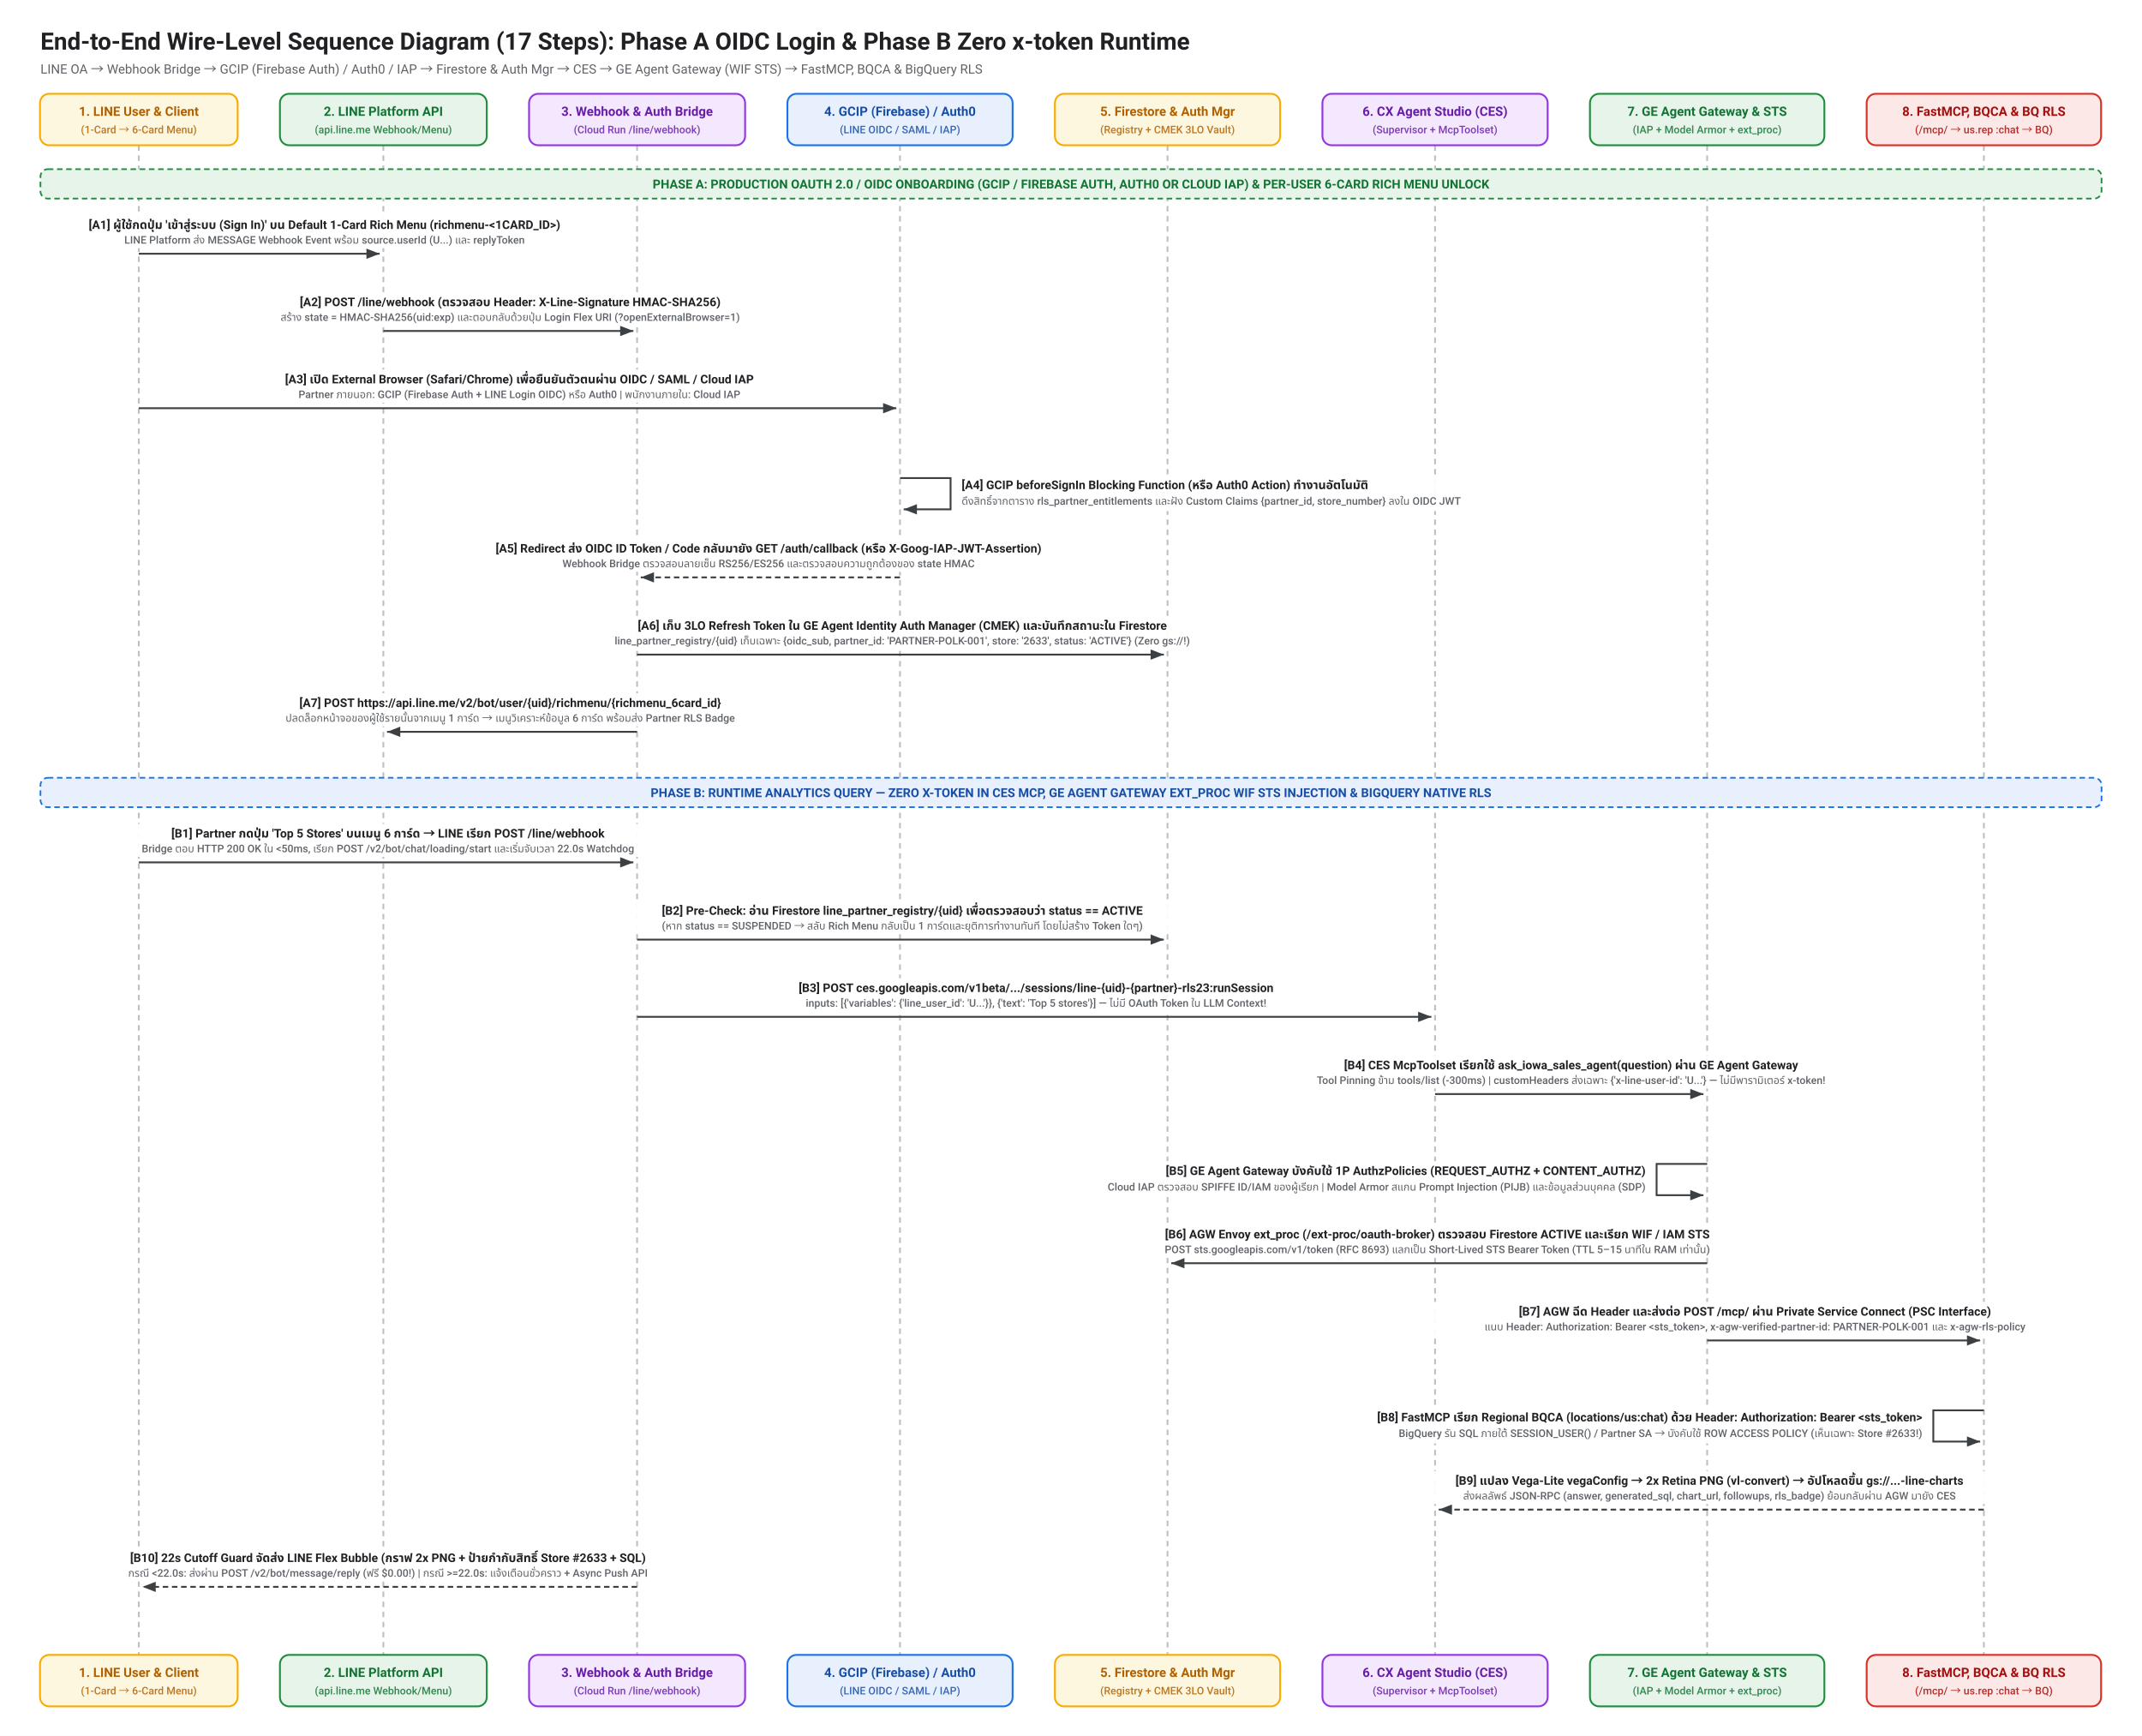
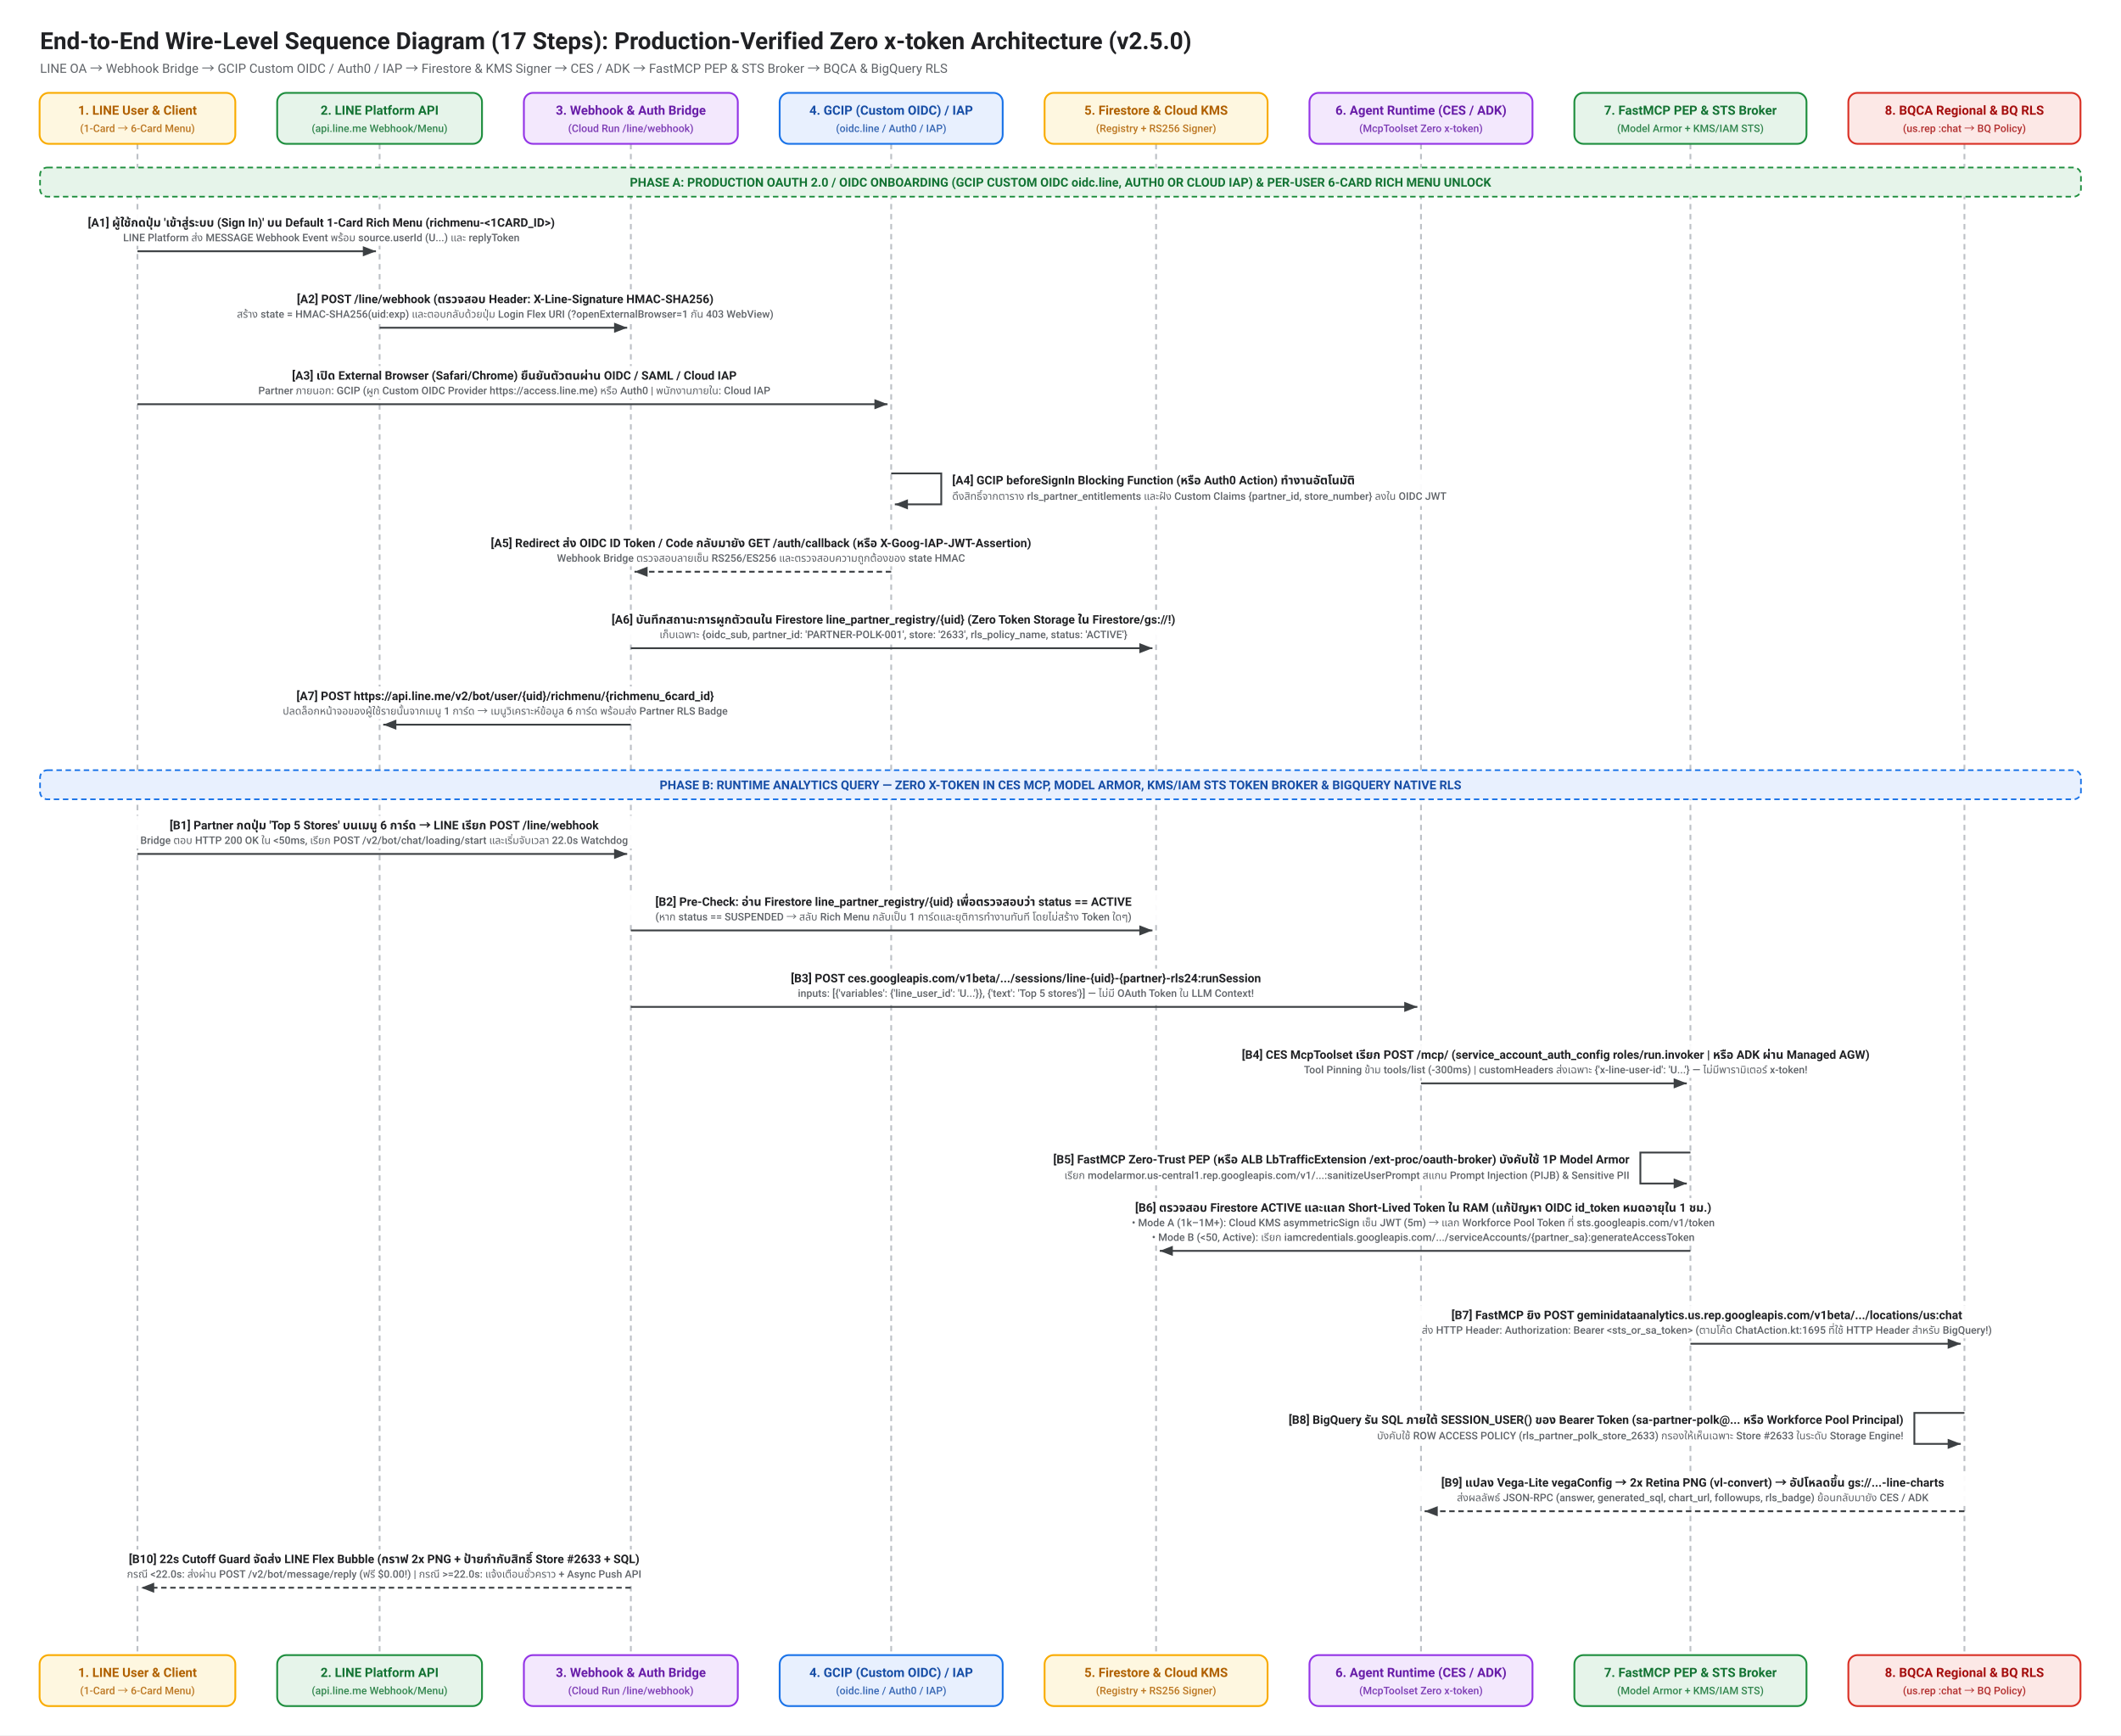
- <svg xmlns="http://www.w3.org/2000/svg" viewBox="0 0 2330 1888" width="2330" height="1888">
+ <svg xmlns="http://www.w3.org/2000/svg" viewBox="0 0 2330 1906" width="2330" height="1906">
  <defs>
    <style>
        text {
          font-family: 'Roboto', 'Sarabun', 'Noto Sans Thai', 'Noto Sans CJK JP', 'Arial', sans-serif;
        }
        .box-title { font-size: 14px; font-weight: 700; }
        .box-sub { font-size: 11.5px; font-weight: 500; opacity: 0.85; }
        .step-label { font-size: 13px; font-weight: 600; fill: #202124; }
        .step-sub { font-size: 11.5px; font-weight: 500; fill: #5F6368; }
      </style>
    <marker id="arrow-solid" viewBox="0 0 10 10" refX="9" refY="5" markerWidth="8" markerHeight="8" orient="auto-start-reverse">
      <path d="M 0 1.5 L 9 5 L 0 8.5 z" fill="#3C4043" />
    </marker>
  </defs>
-   <rect x="0" y="0" width="2330" height="1888" fill="#FFFFFF" />
-   <text x="44" y="54" font-size="26" font-weight="700" fill="#202124">End-to-End Wire-Level Sequence Diagram (17 Steps): Phase A OIDC Login &amp; Phase B Zero x-token Runtime</text>
-   <text x="44" y="80" font-size="14" fill="#5F6368">LINE OA → Webhook Bridge → GCIP (Firebase Auth) / Auth0 / IAP → Firestore &amp; Auth Mgr → CES → GE Agent Gateway (WIF STS) → FastMCP, BQCA &amp; BigQuery RLS</text>
-   <line x1="151" y1="158" x2="151" y2="1800" stroke="#BDC1C6" stroke-width="2" stroke-dasharray="6,5" />
-   <line x1="417" y1="158" x2="417" y2="1800" stroke="#BDC1C6" stroke-width="2" stroke-dasharray="6,5" />
-   <line x1="693" y1="158" x2="693" y2="1800" stroke="#BDC1C6" stroke-width="2" stroke-dasharray="6,5" />
-   <line x1="979" y1="158" x2="979" y2="1800" stroke="#BDC1C6" stroke-width="2" stroke-dasharray="6,5" />
-   <line x1="1270" y1="158" x2="1270" y2="1800" stroke="#BDC1C6" stroke-width="2" stroke-dasharray="6,5" />
-   <line x1="1561" y1="158" x2="1561" y2="1800" stroke="#BDC1C6" stroke-width="2" stroke-dasharray="6,5" />
-   <line x1="1857" y1="158" x2="1857" y2="1800" stroke="#BDC1C6" stroke-width="2" stroke-dasharray="6,5" />
-   <line x1="2158" y1="158" x2="2158" y2="1800" stroke="#BDC1C6" stroke-width="2" stroke-dasharray="6,5" />
+   <rect x="0" y="0" width="2330" height="1906" fill="#FFFFFF" />
+   <text x="44" y="54" font-size="26" font-weight="700" fill="#202124">End-to-End Wire-Level Sequence Diagram (17 Steps): Production-Verified Zero x-token Architecture (v2.5.0)</text>
+   <text x="44" y="80" font-size="14" fill="#5F6368">LINE OA → Webhook Bridge → GCIP Custom OIDC / Auth0 / IAP → Firestore &amp; KMS Signer → CES / ADK → FastMCP PEP &amp; STS Broker → BQCA &amp; BigQuery RLS</text>
+   <line x1="151" y1="158" x2="151" y2="1818" stroke="#BDC1C6" stroke-width="2" stroke-dasharray="6,5" />
+   <line x1="417" y1="158" x2="417" y2="1818" stroke="#BDC1C6" stroke-width="2" stroke-dasharray="6,5" />
+   <line x1="693" y1="158" x2="693" y2="1818" stroke="#BDC1C6" stroke-width="2" stroke-dasharray="6,5" />
+   <line x1="979" y1="158" x2="979" y2="1818" stroke="#BDC1C6" stroke-width="2" stroke-dasharray="6,5" />
+   <line x1="1270" y1="158" x2="1270" y2="1818" stroke="#BDC1C6" stroke-width="2" stroke-dasharray="6,5" />
+   <line x1="1561" y1="158" x2="1561" y2="1818" stroke="#BDC1C6" stroke-width="2" stroke-dasharray="6,5" />
+   <line x1="1857" y1="158" x2="1857" y2="1818" stroke="#BDC1C6" stroke-width="2" stroke-dasharray="6,5" />
+   <line x1="2158" y1="158" x2="2158" y2="1818" stroke="#BDC1C6" stroke-width="2" stroke-dasharray="6,5" />
  <rect x="43.5" y="102" width="215" height="56" rx="10" fill="#FEF7E0" stroke="#F9AB00" stroke-width="2" />
  <text x="151" y="126" text-anchor="middle" class="box-title" fill="#B06000">1. LINE User &amp; Client</text>
  <text x="151" y="145" text-anchor="middle" class="box-sub" fill="#B06000">(1-Card → 6-Card Menu)</text>
  <rect x="304.5" y="102" width="225" height="56" rx="10" fill="#E6F4EA" stroke="#1E8E3E" stroke-width="2" />
  <text x="417" y="126" text-anchor="middle" class="box-title" fill="#137333">2. LINE Platform API</text>
  <text x="417" y="145" text-anchor="middle" class="box-sub" fill="#137333">(api.line.me Webhook/Menu)</text>
  <rect x="575.5" y="102" width="235" height="56" rx="10" fill="#F3E8FD" stroke="#9334E6" stroke-width="2" />
  <text x="693" y="126" text-anchor="middle" class="box-title" fill="#681DA8">3. Webhook &amp; Auth Bridge</text>
  <text x="693" y="145" text-anchor="middle" class="box-sub" fill="#681DA8">(Cloud Run /line/webhook)</text>
  <rect x="856.5" y="102" width="245" height="56" rx="10" fill="#E8F0FE" stroke="#1A73E8" stroke-width="2" />
-   <text x="979" y="126" text-anchor="middle" class="box-title" fill="#174EA6">4. GCIP (Firebase) / Auth0</text>
-   <text x="979" y="145" text-anchor="middle" class="box-sub" fill="#174EA6">(LINE OIDC / SAML / IAP)</text>
+   <text x="979" y="126" text-anchor="middle" class="box-title" fill="#174EA6">4. GCIP (Custom OIDC) / IAP</text>
+   <text x="979" y="145" text-anchor="middle" class="box-sub" fill="#174EA6">(oidc.line / Auth0 / IAP)</text>
  <rect x="1147.5" y="102" width="245" height="56" rx="10" fill="#FEF7E0" stroke="#F9AB00" stroke-width="2" />
-   <text x="1270" y="126" text-anchor="middle" class="box-title" fill="#B06000">5. Firestore &amp; Auth Mgr</text>
-   <text x="1270" y="145" text-anchor="middle" class="box-sub" fill="#B06000">(Registry + CMEK 3LO Vault)</text>
+   <text x="1270" y="126" text-anchor="middle" class="box-title" fill="#B06000">5. Firestore &amp; Cloud KMS</text>
+   <text x="1270" y="145" text-anchor="middle" class="box-sub" fill="#B06000">(Registry + RS256 Signer)</text>
  <rect x="1438.5" y="102" width="245" height="56" rx="10" fill="#F3E8FD" stroke="#9334E6" stroke-width="2" />
-   <text x="1561" y="126" text-anchor="middle" class="box-title" fill="#681DA8">6. CX Agent Studio (CES)</text>
-   <text x="1561" y="145" text-anchor="middle" class="box-sub" fill="#681DA8">(Supervisor + McpToolset)</text>
+   <text x="1561" y="126" text-anchor="middle" class="box-title" fill="#681DA8">6. Agent Runtime (CES / ADK)</text>
+   <text x="1561" y="145" text-anchor="middle" class="box-sub" fill="#681DA8">(McpToolset Zero x-token)</text>
  <rect x="1729.5" y="102" width="255" height="56" rx="10" fill="#E6F4EA" stroke="#1E8E3E" stroke-width="2" />
-   <text x="1857" y="126" text-anchor="middle" class="box-title" fill="#137333">7. GE Agent Gateway &amp; STS</text>
-   <text x="1857" y="145" text-anchor="middle" class="box-sub" fill="#137333">(IAP + Model Armor + ext_proc)</text>
+   <text x="1857" y="126" text-anchor="middle" class="box-title" fill="#137333">7. FastMCP PEP &amp; STS Broker</text>
+   <text x="1857" y="145" text-anchor="middle" class="box-sub" fill="#137333">(Model Armor + KMS/IAM STS)</text>
  <rect x="2030.5" y="102" width="255" height="56" rx="10" fill="#FCE8E6" stroke="#D93025" stroke-width="2" />
-   <text x="2158" y="126" text-anchor="middle" class="box-title" fill="#A50E0E">8. FastMCP, BQCA &amp; BQ RLS</text>
-   <text x="2158" y="145" text-anchor="middle" class="box-sub" fill="#A50E0E">(/mcp/ → us.rep :chat → BQ)</text>
-   <rect x="43.5" y="1800" width="215" height="56" rx="10" fill="#FEF7E0" stroke="#F9AB00" stroke-width="2" />
-   <text x="151" y="1824" text-anchor="middle" class="box-title" fill="#B06000">1. LINE User &amp; Client</text>
-   <text x="151" y="1843" text-anchor="middle" class="box-sub" fill="#B06000">(1-Card → 6-Card Menu)</text>
-   <rect x="304.5" y="1800" width="225" height="56" rx="10" fill="#E6F4EA" stroke="#1E8E3E" stroke-width="2" />
-   <text x="417" y="1824" text-anchor="middle" class="box-title" fill="#137333">2. LINE Platform API</text>
-   <text x="417" y="1843" text-anchor="middle" class="box-sub" fill="#137333">(api.line.me Webhook/Menu)</text>
-   <rect x="575.5" y="1800" width="235" height="56" rx="10" fill="#F3E8FD" stroke="#9334E6" stroke-width="2" />
-   <text x="693" y="1824" text-anchor="middle" class="box-title" fill="#681DA8">3. Webhook &amp; Auth Bridge</text>
-   <text x="693" y="1843" text-anchor="middle" class="box-sub" fill="#681DA8">(Cloud Run /line/webhook)</text>
-   <rect x="856.5" y="1800" width="245" height="56" rx="10" fill="#E8F0FE" stroke="#1A73E8" stroke-width="2" />
-   <text x="979" y="1824" text-anchor="middle" class="box-title" fill="#174EA6">4. GCIP (Firebase) / Auth0</text>
-   <text x="979" y="1843" text-anchor="middle" class="box-sub" fill="#174EA6">(LINE OIDC / SAML / IAP)</text>
-   <rect x="1147.5" y="1800" width="245" height="56" rx="10" fill="#FEF7E0" stroke="#F9AB00" stroke-width="2" />
-   <text x="1270" y="1824" text-anchor="middle" class="box-title" fill="#B06000">5. Firestore &amp; Auth Mgr</text>
-   <text x="1270" y="1843" text-anchor="middle" class="box-sub" fill="#B06000">(Registry + CMEK 3LO Vault)</text>
-   <rect x="1438.5" y="1800" width="245" height="56" rx="10" fill="#F3E8FD" stroke="#9334E6" stroke-width="2" />
-   <text x="1561" y="1824" text-anchor="middle" class="box-title" fill="#681DA8">6. CX Agent Studio (CES)</text>
-   <text x="1561" y="1843" text-anchor="middle" class="box-sub" fill="#681DA8">(Supervisor + McpToolset)</text>
-   <rect x="1729.5" y="1800" width="255" height="56" rx="10" fill="#E6F4EA" stroke="#1E8E3E" stroke-width="2" />
-   <text x="1857" y="1824" text-anchor="middle" class="box-title" fill="#137333">7. GE Agent Gateway &amp; STS</text>
-   <text x="1857" y="1843" text-anchor="middle" class="box-sub" fill="#137333">(IAP + Model Armor + ext_proc)</text>
-   <rect x="2030.5" y="1800" width="255" height="56" rx="10" fill="#FCE8E6" stroke="#D93025" stroke-width="2" />
-   <text x="2158" y="1824" text-anchor="middle" class="box-title" fill="#A50E0E">8. FastMCP, BQCA &amp; BQ RLS</text>
-   <text x="2158" y="1843" text-anchor="middle" class="box-sub" fill="#A50E0E">(/mcp/ → us.rep :chat → BQ)</text>
+   <text x="2158" y="126" text-anchor="middle" class="box-title" fill="#A50E0E">8. BQCA Regional &amp; BQ RLS</text>
+   <text x="2158" y="145" text-anchor="middle" class="box-sub" fill="#A50E0E">(us.rep :chat → BQ Policy)</text>
+   <rect x="43.5" y="1818" width="215" height="56" rx="10" fill="#FEF7E0" stroke="#F9AB00" stroke-width="2" />
+   <text x="151" y="1842" text-anchor="middle" class="box-title" fill="#B06000">1. LINE User &amp; Client</text>
+   <text x="151" y="1861" text-anchor="middle" class="box-sub" fill="#B06000">(1-Card → 6-Card Menu)</text>
+   <rect x="304.5" y="1818" width="225" height="56" rx="10" fill="#E6F4EA" stroke="#1E8E3E" stroke-width="2" />
+   <text x="417" y="1842" text-anchor="middle" class="box-title" fill="#137333">2. LINE Platform API</text>
+   <text x="417" y="1861" text-anchor="middle" class="box-sub" fill="#137333">(api.line.me Webhook/Menu)</text>
+   <rect x="575.5" y="1818" width="235" height="56" rx="10" fill="#F3E8FD" stroke="#9334E6" stroke-width="2" />
+   <text x="693" y="1842" text-anchor="middle" class="box-title" fill="#681DA8">3. Webhook &amp; Auth Bridge</text>
+   <text x="693" y="1861" text-anchor="middle" class="box-sub" fill="#681DA8">(Cloud Run /line/webhook)</text>
+   <rect x="856.5" y="1818" width="245" height="56" rx="10" fill="#E8F0FE" stroke="#1A73E8" stroke-width="2" />
+   <text x="979" y="1842" text-anchor="middle" class="box-title" fill="#174EA6">4. GCIP (Custom OIDC) / IAP</text>
+   <text x="979" y="1861" text-anchor="middle" class="box-sub" fill="#174EA6">(oidc.line / Auth0 / IAP)</text>
+   <rect x="1147.5" y="1818" width="245" height="56" rx="10" fill="#FEF7E0" stroke="#F9AB00" stroke-width="2" />
+   <text x="1270" y="1842" text-anchor="middle" class="box-title" fill="#B06000">5. Firestore &amp; Cloud KMS</text>
+   <text x="1270" y="1861" text-anchor="middle" class="box-sub" fill="#B06000">(Registry + RS256 Signer)</text>
+   <rect x="1438.5" y="1818" width="245" height="56" rx="10" fill="#F3E8FD" stroke="#9334E6" stroke-width="2" />
+   <text x="1561" y="1842" text-anchor="middle" class="box-title" fill="#681DA8">6. Agent Runtime (CES / ADK)</text>
+   <text x="1561" y="1861" text-anchor="middle" class="box-sub" fill="#681DA8">(McpToolset Zero x-token)</text>
+   <rect x="1729.5" y="1818" width="255" height="56" rx="10" fill="#E6F4EA" stroke="#1E8E3E" stroke-width="2" />
+   <text x="1857" y="1842" text-anchor="middle" class="box-title" fill="#137333">7. FastMCP PEP &amp; STS Broker</text>
+   <text x="1857" y="1861" text-anchor="middle" class="box-sub" fill="#137333">(Model Armor + KMS/IAM STS)</text>
+   <rect x="2030.5" y="1818" width="255" height="56" rx="10" fill="#FCE8E6" stroke="#D93025" stroke-width="2" />
+   <text x="2158" y="1842" text-anchor="middle" class="box-title" fill="#A50E0E">8. BQCA Regional &amp; BQ RLS</text>
+   <text x="2158" y="1861" text-anchor="middle" class="box-sub" fill="#A50E0E">(us.rep :chat → BQ Policy)</text>
  <rect x="44" y="184" width="2242" height="32" rx="8" fill="#E6F4EA" stroke="#1E8E3E" stroke-width="1.8" stroke-dasharray="6,4" />
-   <text x="1165.0" y="205" text-anchor="middle" font-size="13.5" font-weight="700" fill="#137333">PHASE A: PRODUCTION OAUTH 2.0 / OIDC ONBOARDING (GCIP / FIREBASE AUTH, AUTH0 OR CLOUD IAP) &amp; PER-USER 6-CARD RICH MENU UNLOCK</text>
+   <text x="1165.0" y="205" text-anchor="middle" font-size="13.5" font-weight="700" fill="#137333">PHASE A: PRODUCTION OAUTH 2.0 / OIDC ONBOARDING (GCIP CUSTOM OIDC oidc.line, AUTH0 OR CLOUD IAP) &amp; PER-USER 6-CARD RICH MENU UNLOCK</text>
  <rect x="44" y="234" width="618" height="36" rx="4" fill="#FFFFFF" opacity="0.94" />
  <text x="353.0" y="249" text-anchor="middle" class="step-label">[A1] ผู้ใช้กดปุ่ม 'เข้าสู่ระบบ (Sign In)' บน Default 1-Card Rich Menu (richmenu-&lt;1CARD_ID&gt;)</text>
  <text x="353.0" y="265" text-anchor="middle" class="step-sub">LINE Platform ส่ง MESSAGE Webhook Event พร้อม source.userId (U...) และ replyToken</text>
  <line x1="151" y1="276" x2="413" y2="276" stroke="#3C4043" stroke-width="2" marker-end="url(#arrow-solid)" />
-   <rect x="239.0" y="318" width="632" height="36" rx="4" fill="#FFFFFF" opacity="0.94" />
+   <rect x="184.5" y="318" width="741" height="36" rx="4" fill="#FFFFFF" opacity="0.94" />
  <text x="555.0" y="333" text-anchor="middle" class="step-label">[A2] POST /line/webhook (ตรวจสอบ Header: X-Line-Signature HMAC-SHA256)</text>
-   <text x="555.0" y="349" text-anchor="middle" class="step-sub">สร้าง state = HMAC-SHA256(uid:exp) และตอบกลับด้วยปุ่ม Login Flex URI (?openExternalBrowser=1)</text>
+   <text x="555.0" y="349" text-anchor="middle" class="step-sub">สร้าง state = HMAC-SHA256(uid:exp) และตอบกลับด้วยปุ่ม Login Flex URI (?openExternalBrowser=1 กัน 403 WebView)</text>
  <line x1="417" y1="360" x2="689" y2="360" stroke="#3C4043" stroke-width="2" marker-end="url(#arrow-solid)" />
-   <rect x="256.0" y="402" width="618" height="36" rx="4" fill="#FFFFFF" opacity="0.94" />
-   <text x="565.0" y="417" text-anchor="middle" class="step-label">[A3] เปิด External Browser (Safari/Chrome) เพื่อยืนยันตัวตนผ่าน OIDC / SAML / Cloud IAP</text>
-   <text x="565.0" y="433" text-anchor="middle" class="step-sub">Partner ภายนอก: GCIP (Firebase Auth + LINE Login OIDC) หรือ Auth0 | พนักงานภายใน: Cloud IAP</text>
+   <rect x="201.5" y="402" width="727" height="36" rx="4" fill="#FFFFFF" opacity="0.94" />
+   <text x="565.0" y="417" text-anchor="middle" class="step-label">[A3] เปิด External Browser (Safari/Chrome) ยืนยันตัวตนผ่าน OIDC / SAML / Cloud IAP</text>
+   <text x="565.0" y="433" text-anchor="middle" class="step-sub">Partner ภายนอก: GCIP (ผูก Custom OIDC Provider https://access.line.me) หรือ Auth0 | พนักงานภายใน: Cloud IAP</text>
  <line x1="151" y1="444" x2="975" y2="444" stroke="#3C4043" stroke-width="2" marker-end="url(#arrow-solid)" />
  <path d="M 979 520 L 1034 520 L 1034 554 L 983 554" fill="none" stroke="#3C4043" stroke-width="2" marker-end="url(#arrow-solid)" />
  <rect x="1042" y="517" width="715" height="39" rx="4" fill="#FFFFFF" opacity="0.94" />
  <text x="1046" y="532" text-anchor="start" class="step-label">[A4] GCIP beforeSignIn Blocking Function (หรือ Auth0 Action) ทำงานอัตโนมัติ</text>
  <text x="1046" y="549" text-anchor="start" class="step-sub">ดึงสิทธิ์จากตาราง rls_partner_entitlements และฝัง Custom Claims {partner_id, store_number} ลงใน OIDC JWT</text>
  <rect x="499.5" y="586" width="673" height="36" rx="4" fill="#FFFFFF" opacity="0.94" />
  <text x="836.0" y="601" text-anchor="middle" class="step-label">[A5] Redirect ส่ง OIDC ID Token / Code กลับมายัง GET /auth/callback (หรือ X-Goog-IAP-JWT-Assertion)</text>
  <text x="836.0" y="617" text-anchor="middle" class="step-sub">Webhook Bridge ตรวจสอบลายเซ็น RS256/ES256 และตรวจสอบความถูกต้องของ state HMAC</text>
  <line x1="979" y1="628" x2="697" y2="628" stroke="#3C4043" stroke-width="2" stroke-dasharray="6,4" marker-end="url(#arrow-solid)" />
-   <rect x="550.0" y="670" width="863" height="36" rx="4" fill="#FFFFFF" opacity="0.94" />
-   <text x="981.5" y="685" text-anchor="middle" class="step-label">[A6] เก็บ 3LO Refresh Token ใน GE Agent Identity Auth Manager (CMEK) และบันทึกสถานะใน Firestore</text>
-   <text x="981.5" y="701" text-anchor="middle" class="step-sub">line_partner_registry/{uid} เก็บเฉพาะ {oidc_sub, partner_id: 'PARTNER-POLK-001', store: '2633', status: 'ACTIVE'} (Zero gs://!)</text>
+   <rect x="614.5" y="670" width="734" height="36" rx="4" fill="#FFFFFF" opacity="0.94" />
+   <text x="981.5" y="685" text-anchor="middle" class="step-label">[A6] บันทึกสถานะการผูกตัวตนใน Firestore line_partner_registry/{uid} (Zero Token Storage ใน Firestore/gs://!)</text>
+   <text x="981.5" y="701" text-anchor="middle" class="step-sub">เก็บเฉพาะ {oidc_sub, partner_id: 'PARTNER-POLK-001', store: '2633', rls_policy_name, status: 'ACTIVE'}</text>
  <line x1="693" y1="712" x2="1266" y2="712" stroke="#3C4043" stroke-width="2" marker-end="url(#arrow-solid)" />
  <rect x="212.0" y="754" width="686" height="36" rx="4" fill="#FFFFFF" opacity="0.94" />
  <text x="555.0" y="769" text-anchor="middle" class="step-label">[A7] POST https://api.line.me/v2/bot/user/{uid}/richmenu/{richmenu_6card_id}</text>
  <text x="555.0" y="785" text-anchor="middle" class="step-sub">ปลดล็อกหน้าจอของผู้ใช้รายนั้นจากเมนู 1 การ์ด → เมนูวิเคราะห์ข้อมูล 6 การ์ด พร้อมส่ง Partner RLS Badge</text>
  <line x1="693" y1="796" x2="421" y2="796" stroke="#3C4043" stroke-width="2" marker-end="url(#arrow-solid)" />
  <rect x="44" y="846" width="2242" height="32" rx="8" fill="#E8F0FE" stroke="#1A73E8" stroke-width="1.8" stroke-dasharray="6,4" />
-   <text x="1165.0" y="867" text-anchor="middle" font-size="13.5" font-weight="700" fill="#174EA6">PHASE B: RUNTIME ANALYTICS QUERY — ZERO X-TOKEN IN CES MCP, GE AGENT GATEWAY EXT_PROC WIF STS INJECTION &amp; BIGQUERY NATIVE RLS</text>
+   <text x="1165.0" y="867" text-anchor="middle" font-size="13.5" font-weight="700" fill="#174EA6">PHASE B: RUNTIME ANALYTICS QUERY — ZERO X-TOKEN IN CES MCP, MODEL ARMOR, KMS/IAM STS TOKEN BROKER &amp; BIGQUERY NATIVE RLS</text>
  <rect x="79.0" y="896" width="686" height="36" rx="4" fill="#FFFFFF" opacity="0.94" />
  <text x="422.0" y="911" text-anchor="middle" class="step-label">[B1] Partner กดปุ่ม 'Top 5 Stores' บนเมนู 6 การ์ด → LINE เรียก POST /line/webhook</text>
  <text x="422.0" y="927" text-anchor="middle" class="step-sub">Bridge ตอบ HTTP 200 OK ใน &lt;50ms, เรียก POST /v2/bot/chat/loading/start และเริ่มจับเวลา 22.0s Watchdog</text>
  <line x1="151" y1="938" x2="689" y2="938" stroke="#3C4043" stroke-width="2" marker-end="url(#arrow-solid)" />
  <rect x="638.5" y="980" width="686" height="36" rx="4" fill="#FFFFFF" opacity="0.94" />
  <text x="981.5" y="995" text-anchor="middle" class="step-label">[B2] Pre-Check: อ่าน Firestore line_partner_registry/{uid} เพื่อตรวจสอบว่า status == ACTIVE</text>
  <text x="981.5" y="1011" text-anchor="middle" class="step-sub">(หาก status == SUSPENDED → สลับ Rich Menu กลับเป็น 1 การ์ดและยุติการทำงานทันที โดยไม่สร้าง Token ใดๆ)</text>
  <line x1="693" y1="1022" x2="1266" y2="1022" stroke="#3C4043" stroke-width="2" marker-end="url(#arrow-solid)" />
  <rect x="750.0" y="1064" width="754" height="36" rx="4" fill="#FFFFFF" opacity="0.94" />
-   <text x="1127.0" y="1079" text-anchor="middle" class="step-label">[B3] POST ces.googleapis.com/v1beta/.../sessions/line-{uid}-{partner}-rls23:runSession</text>
+   <text x="1127.0" y="1079" text-anchor="middle" class="step-label">[B3] POST ces.googleapis.com/v1beta/.../sessions/line-{uid}-{partner}-rls24:runSession</text>
  <text x="1127.0" y="1095" text-anchor="middle" class="step-sub">inputs: [{'variables': {'line_user_id': 'U...'}}, {'text': 'Top 5 stores'}] — ไม่มี OAuth Token ใน LLM Context!</text>
  <line x1="693" y1="1106" x2="1557" y2="1106" stroke="#3C4043" stroke-width="2" marker-end="url(#arrow-solid)" />
  <rect x="1311.5" y="1148" width="795" height="36" rx="4" fill="#FFFFFF" opacity="0.94" />
-   <text x="1709.0" y="1163" text-anchor="middle" class="step-label">[B4] CES McpToolset เรียกใช้ ask_iowa_sales_agent(question) ผ่าน GE Agent Gateway</text>
+   <text x="1709.0" y="1163" text-anchor="middle" class="step-label">[B4] CES McpToolset เรียก POST /mcp/ (service_account_auth_config roles/run.invoker | หรือ ADK ผ่าน Managed AGW)</text>
  <text x="1709.0" y="1179" text-anchor="middle" class="step-sub">Tool Pinning ข้าม tools/list (-300ms) | customHeaders ส่งเฉพาะ {'x-line-user-id': 'U...'} — ไม่มีพารามิเตอร์ x-token!</text>
  <line x1="1561" y1="1190" x2="1853" y2="1190" stroke="#3C4043" stroke-width="2" marker-end="url(#arrow-solid)" />
  <path d="M 1857 1266 L 1802 1266 L 1802 1300 L 1853 1300" fill="none" stroke="#3C4043" stroke-width="2" marker-end="url(#arrow-solid)" />
-   <rect x="1032" y="1263" width="762" height="39" rx="4" fill="#FFFFFF" opacity="0.94" />
-   <text x="1790" y="1278" text-anchor="end" class="step-label">[B5] GE Agent Gateway บังคับใช้ 1P AuthzPolicies (REQUEST_AUTHZ + CONTENT_AUTHZ)</text>
-   <text x="1790" y="1295" text-anchor="end" class="step-sub">Cloud IAP ตรวจสอบ SPIFFE ID/IAM ของผู้เรียก | Model Armor สแกน Prompt Injection (PIJB) และข้อมูลส่วนบุคคล (SDP)</text>
-   <rect x="1186.5" y="1332" width="754" height="36" rx="4" fill="#FFFFFF" opacity="0.94" />
-   <text x="1563.5" y="1347" text-anchor="middle" class="step-label">[B6] AGW Envoy ext_proc (/ext-proc/oauth-broker) ตรวจสอบ Firestore ACTIVE และเรียก WIF / IAM STS</text>
-   <text x="1563.5" y="1363" text-anchor="middle" class="step-sub">POST sts.googleapis.com/v1/token (RFC 8693) แลกเป็น Short-Lived STS Bearer Token (TTL 5–15 นาทีใน RAM เท่านั้น)</text>
+   <rect x="984" y="1263" width="810" height="39" rx="4" fill="#FFFFFF" opacity="0.94" />
+   <text x="1790" y="1278" text-anchor="end" class="step-label">[B5] FastMCP Zero-Trust PEP (หรือ ALB LbTrafficExtension /ext-proc/oauth-broker) บังคับใช้ 1P Model Armor</text>
+   <text x="1790" y="1295" text-anchor="end" class="step-sub">เรียก modelarmor.us-central1.rep.googleapis.com/v1/...:sanitizeUserPrompt สแกน Prompt Injection (PIJB) &amp; Sensitive PII</text>
+   <rect x="1169.5" y="1316" width="788" height="52" rx="4" fill="#FFFFFF" opacity="0.94" />
+   <text x="1563.5" y="1331" text-anchor="middle" class="step-label">[B6] ตรวจสอบ Firestore ACTIVE และแลก Short-Lived Token ใน RAM (แก้ปัญหา OIDC id_token หมดอายุใน 1 ชม.)</text>
+   <text x="1563.5" y="1347" text-anchor="middle" class="step-sub">• Mode A (1k–1M+): Cloud KMS asymmetricSign เซ็น JWT (5m) → แลก Workforce Pool Token ที่ sts.googleapis.com/v1/token</text>
+   <text x="1563.5" y="1363" text-anchor="middle" class="step-sub">• Mode B (&lt;50, Active): เรียก iamcredentials.googleapis.com/.../serviceAccounts/{partner_sa}:generateAccessToken</text>
  <line x1="1857" y1="1374" x2="1274" y2="1374" stroke="#3C4043" stroke-width="2" marker-end="url(#arrow-solid)" />
-   <rect x="1532" y="1416" width="754" height="36" rx="4" fill="#FFFFFF" opacity="0.94" />
-   <text x="1909.0" y="1431" text-anchor="middle" class="step-label">[B7] AGW ฉีด Header และส่งต่อ POST /mcp/ ผ่าน Private Service Connect (PSC Interface)</text>
-   <text x="1909.0" y="1447" text-anchor="middle" class="step-sub">แนบ Header: Authorization: Bearer &lt;sts_token&gt;, x-agw-verified-partner-id: PARTNER-POLK-001 และ x-agw-rls-policy</text>
-   <line x1="1857" y1="1458" x2="2154" y2="1458" stroke="#3C4043" stroke-width="2" marker-end="url(#arrow-solid)" />
-   <path d="M 2158 1534 L 2103 1534 L 2103 1568 L 2154 1568" fill="none" stroke="#3C4043" stroke-width="2" marker-end="url(#arrow-solid)" />
-   <rect x="1367" y="1531" width="728" height="39" rx="4" fill="#FFFFFF" opacity="0.94" />
-   <text x="2091" y="1546" text-anchor="end" class="step-label">[B8] FastMCP เรียก Regional BQCA (locations/us:chat) ด้วย Header: Authorization: Bearer &lt;sts_token&gt;</text>
-   <text x="2091" y="1563" text-anchor="end" class="step-sub">BigQuery รัน SQL ภายใต้ SESSION_USER() / Partner SA → บังคับใช้ ROW ACCESS POLICY (เห็นเฉพาะ Store #2633!)</text>
-   <rect x="1509.5" y="1600" width="700" height="36" rx="4" fill="#FFFFFF" opacity="0.94" />
-   <text x="1859.5" y="1615" text-anchor="middle" class="step-label">[B9] แปลง Vega-Lite vegaConfig → 2x Retina PNG (vl-convert) → อัปโหลดขึ้น gs://...-line-charts</text>
-   <text x="1859.5" y="1631" text-anchor="middle" class="step-sub">ส่งผลลัพธ์ JSON-RPC (answer, generated_sql, chart_url, followups, rls_badge) ย้อนกลับผ่าน AGW มายัง CES</text>
-   <line x1="2158" y1="1642" x2="1565" y2="1642" stroke="#3C4043" stroke-width="2" stroke-dasharray="6,4" marker-end="url(#arrow-solid)" />
-   <rect x="45.0" y="1684" width="754" height="36" rx="4" fill="#FFFFFF" opacity="0.94" />
-   <text x="422.0" y="1699" text-anchor="middle" class="step-label">[B10] 22s Cutoff Guard จัดส่ง LINE Flex Bubble (กราฟ 2x PNG + ป้ายกำกับสิทธิ์ Store #2633 + SQL)</text>
-   <text x="422.0" y="1715" text-anchor="middle" class="step-sub">กรณี &lt;22.0s: ส่งผ่าน POST /v2/bot/message/reply (ฟรี $0.00!) | กรณี &gt;=22.0s: แจ้งเตือนชั่วคราว + Async Push API</text>
-   <line x1="693" y1="1726" x2="155" y2="1726" stroke="#3C4043" stroke-width="2" stroke-dasharray="6,4" marker-end="url(#arrow-solid)" />
+   <rect x="1464" y="1434" width="822" height="36" rx="4" fill="#FFFFFF" opacity="0.94" />
+   <text x="1875.0" y="1449" text-anchor="middle" class="step-label">[B7] FastMCP ยิง POST geminidataanalytics.us.rep.googleapis.com/v1beta/.../locations/us:chat</text>
+   <text x="1875.0" y="1465" text-anchor="middle" class="step-sub">ส่ง HTTP Header: Authorization: Bearer &lt;sts_or_sa_token&gt; (ตามโค้ด ChatAction.kt:1695 ที่ใช้ HTTP Header สำหรับ BigQuery!)</text>
+   <line x1="1857" y1="1476" x2="2154" y2="1476" stroke="#3C4043" stroke-width="2" marker-end="url(#arrow-solid)" />
+   <path d="M 2158 1552 L 2103 1552 L 2103 1586 L 2154 1586" fill="none" stroke="#3C4043" stroke-width="2" marker-end="url(#arrow-solid)" />
+   <rect x="1326" y="1549" width="769" height="39" rx="4" fill="#FFFFFF" opacity="0.94" />
+   <text x="2091" y="1564" text-anchor="end" class="step-label">[B8] BigQuery รัน SQL ภายใต้ SESSION_USER() ของ Bearer Token (sa-partner-polk@... หรือ Workforce Pool Principal)</text>
+   <text x="2091" y="1581" text-anchor="end" class="step-sub">บังคับใช้ ROW ACCESS POLICY (rls_partner_polk_store_2633) กรองให้เห็นเฉพาะ Store #2633 ในระดับ Storage Engine!</text>
+   <rect x="1519.5" y="1618" width="680" height="36" rx="4" fill="#FFFFFF" opacity="0.94" />
+   <text x="1859.5" y="1633" text-anchor="middle" class="step-label">[B9] แปลง Vega-Lite vegaConfig → 2x Retina PNG (vl-convert) → อัปโหลดขึ้น gs://...-line-charts</text>
+   <text x="1859.5" y="1649" text-anchor="middle" class="step-sub">ส่งผลลัพธ์ JSON-RPC (answer, generated_sql, chart_url, followups, rls_badge) ย้อนกลับมายัง CES / ADK</text>
+   <line x1="2158" y1="1660" x2="1565" y2="1660" stroke="#3C4043" stroke-width="2" stroke-dasharray="6,4" marker-end="url(#arrow-solid)" />
+   <rect x="45.0" y="1702" width="754" height="36" rx="4" fill="#FFFFFF" opacity="0.94" />
+   <text x="422.0" y="1717" text-anchor="middle" class="step-label">[B10] 22s Cutoff Guard จัดส่ง LINE Flex Bubble (กราฟ 2x PNG + ป้ายกำกับสิทธิ์ Store #2633 + SQL)</text>
+   <text x="422.0" y="1733" text-anchor="middle" class="step-sub">กรณี &lt;22.0s: ส่งผ่าน POST /v2/bot/message/reply (ฟรี $0.00!) | กรณี &gt;=22.0s: แจ้งเตือนชั่วคราว + Async Push API</text>
+   <line x1="693" y1="1744" x2="155" y2="1744" stroke="#3C4043" stroke-width="2" stroke-dasharray="6,4" marker-end="url(#arrow-solid)" />
</svg>
